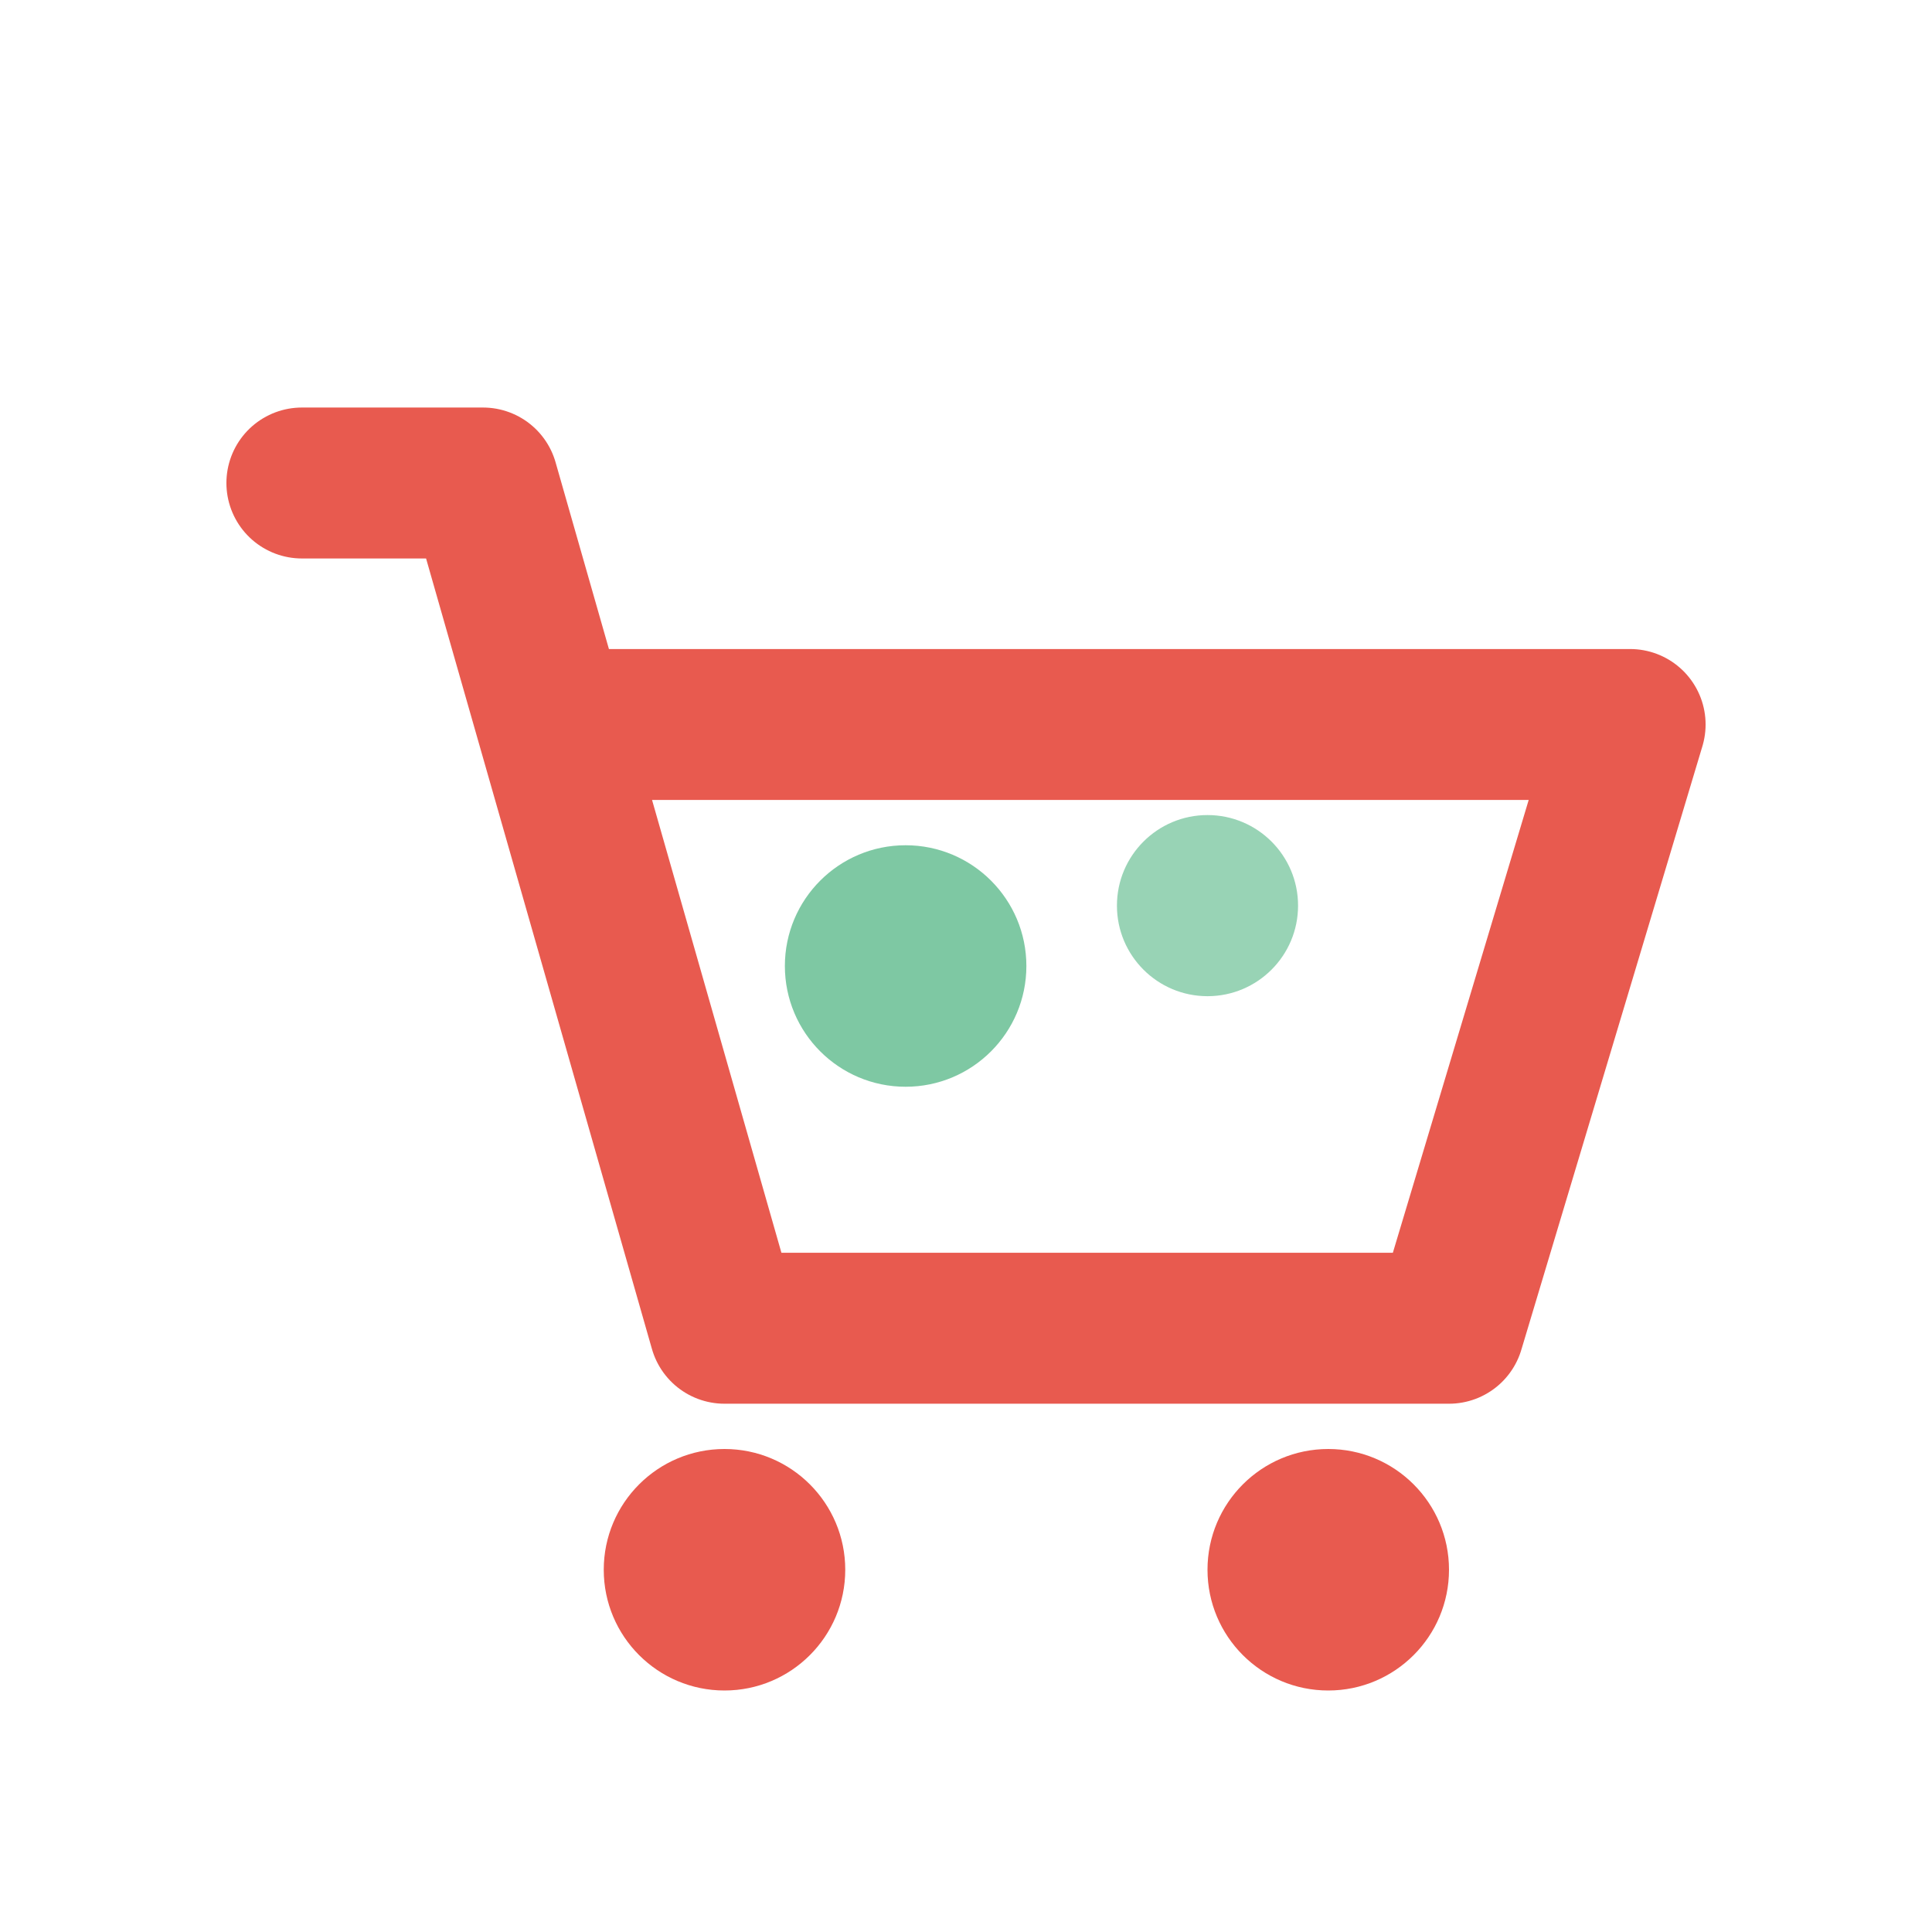
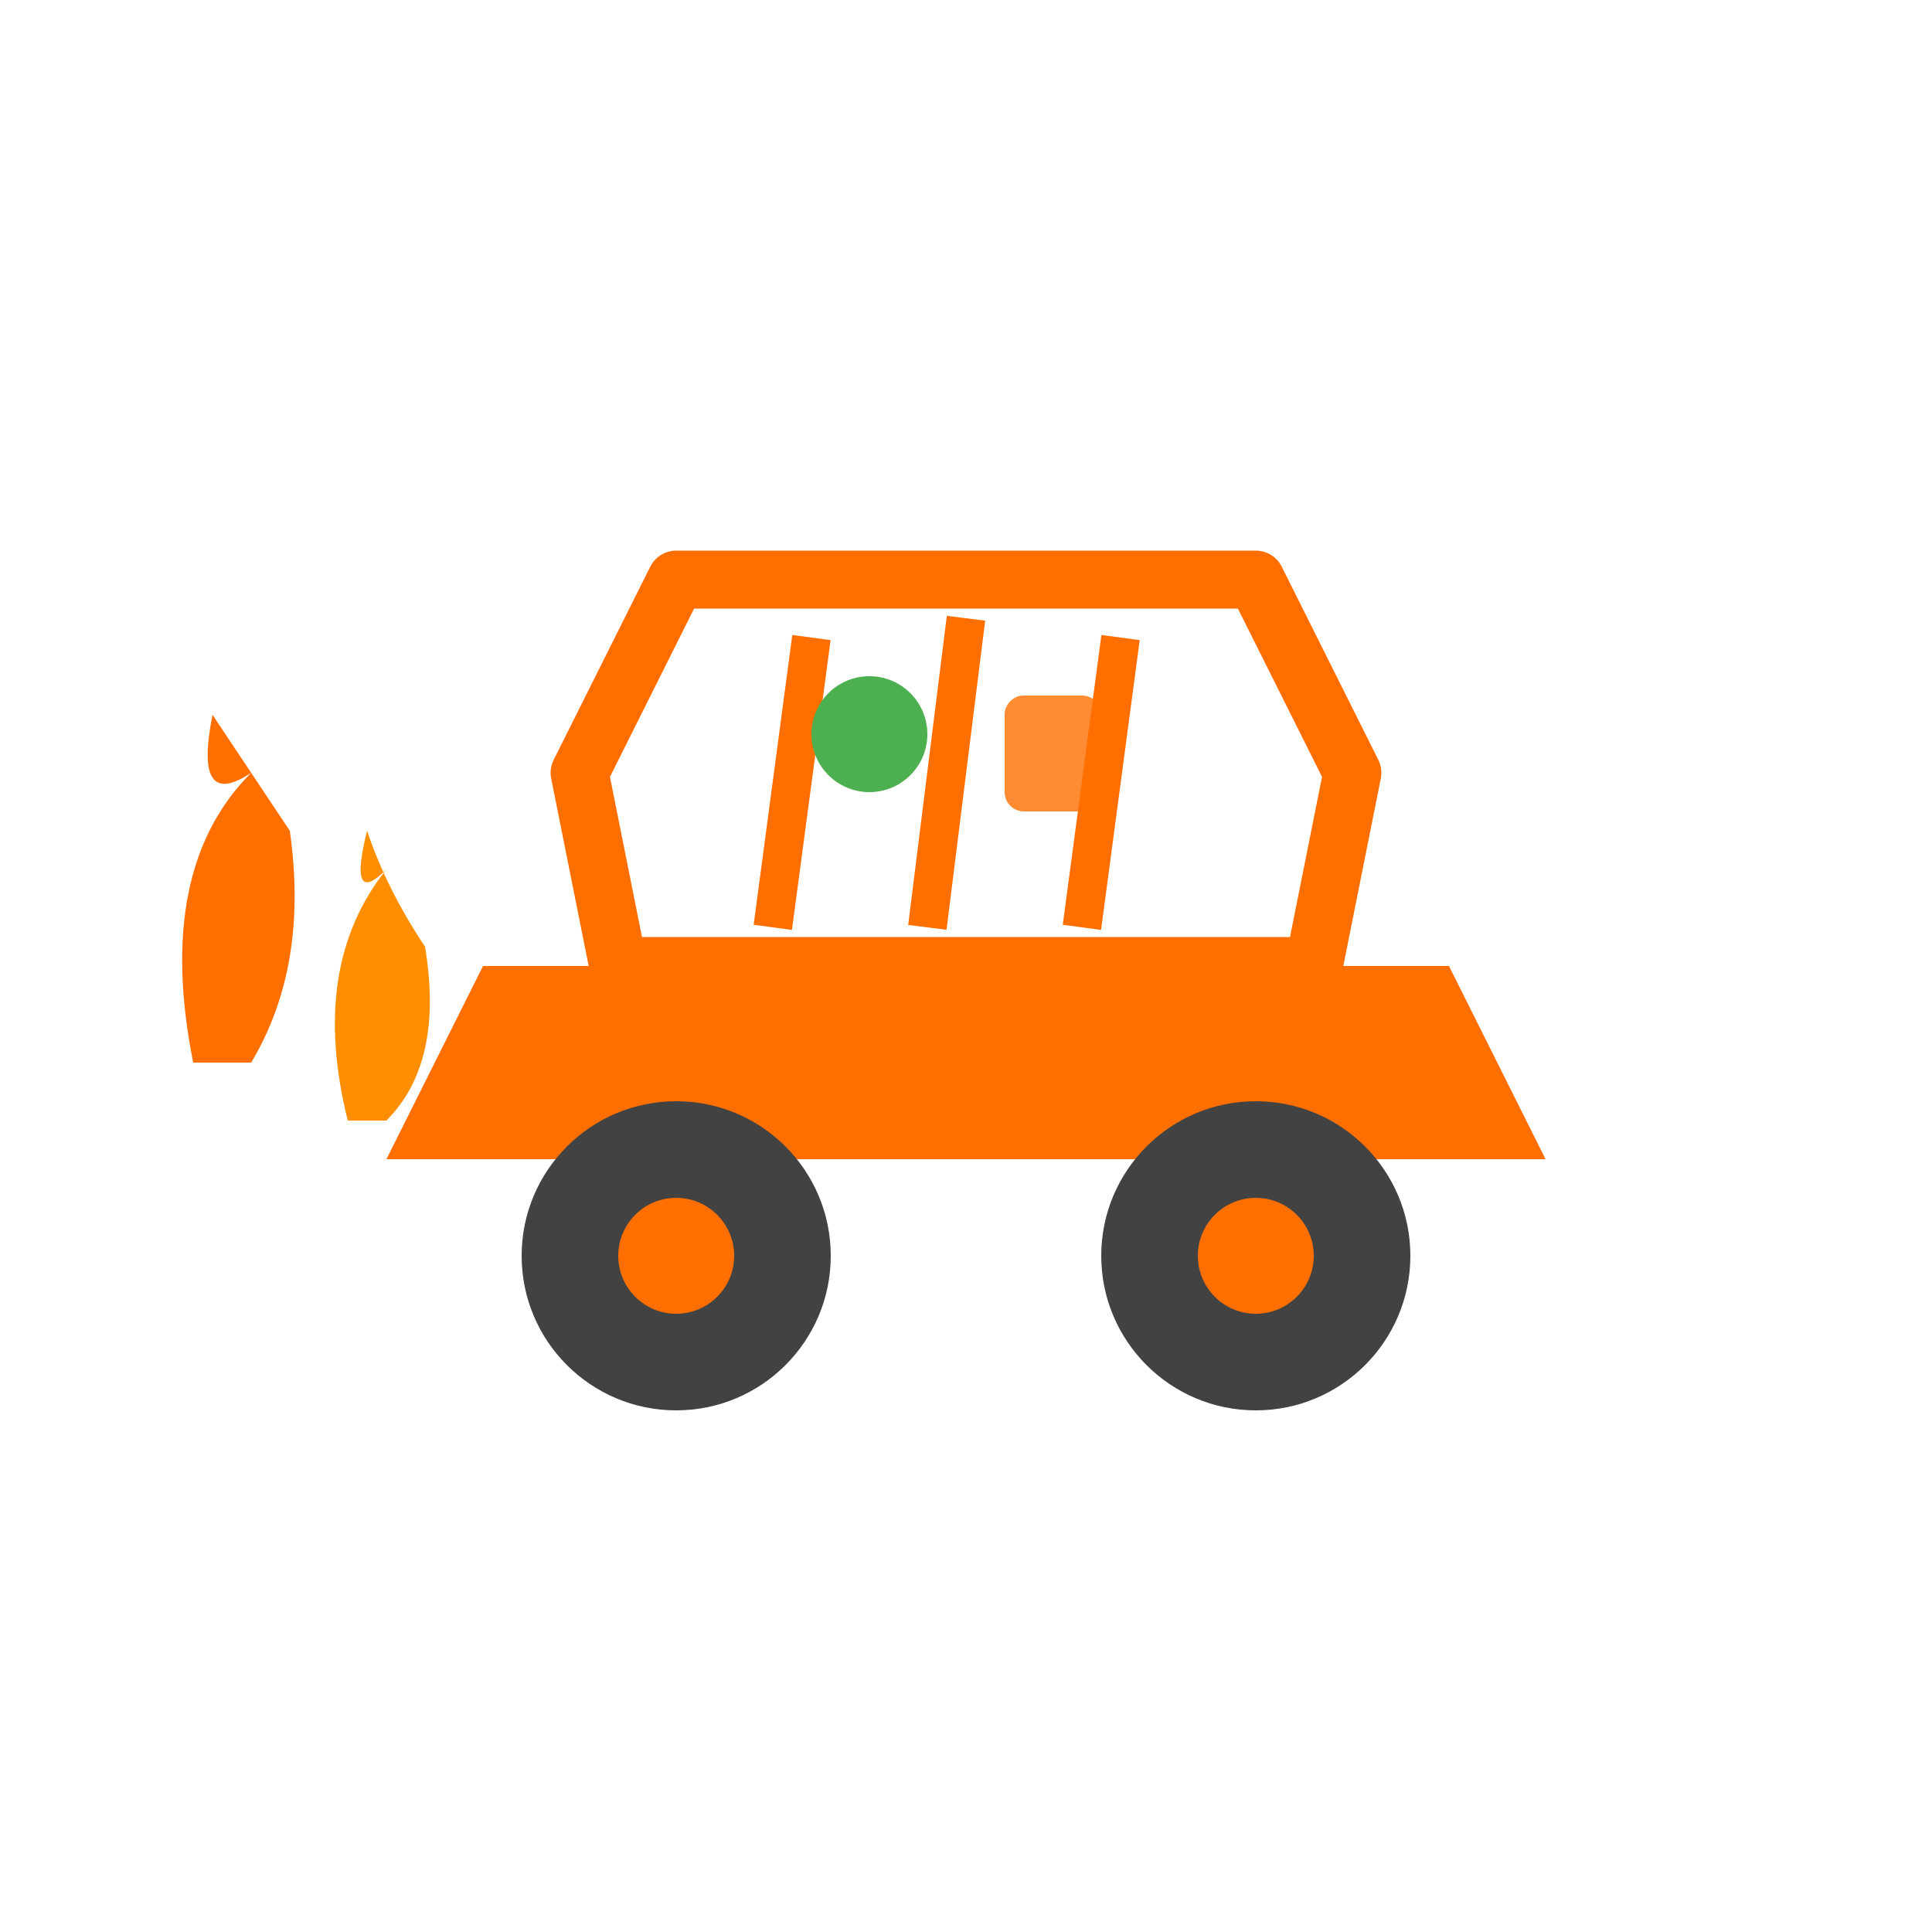
- <svg xmlns="http://www.w3.org/2000/svg" viewBox="0 0 32 32" fill="none">
-   <path d="M5 8h3l4 14h12l3-10H10" stroke="#E85A4F" stroke-width="2.5" stroke-linecap="round" stroke-linejoin="round" fill="none" />
-   <circle cx="12" cy="26" r="2" fill="#E85A4F" />
-   <circle cx="22" cy="26" r="2" fill="#E85A4F" />
-   <circle cx="15" cy="16" r="2" fill="#7EC8A3" />
-   <circle cx="20" cy="15" r="1.5" fill="#7EC8A3" opacity="0.8" />
+ <svg xmlns="http://www.w3.org/2000/svg" viewBox="0 0 100 100" fill="none">
+   <path d="M20 60 L80 60 L75 50 L25 50 Z" fill="#FF6F00" />
+   <path d="M30 40 L35 30 L65 30 L70 40 L68 50 L32 50 Z" stroke="#FF6F00" stroke-width="3" stroke-linecap="round" stroke-linejoin="round" fill="none" />
+   <line x1="42" y1="33" x2="40" y2="48" stroke="#FF6F00" stroke-width="2" />
+   <line x1="50" y1="32" x2="48" y2="48" stroke="#FF6F00" stroke-width="2" />
+   <line x1="58" y1="33" x2="56" y2="48" stroke="#FF6F00" stroke-width="2" />
+   <circle cx="35" cy="65" r="8" fill="#424242" />
+   <circle cx="35" cy="65" r="3" fill="#FF6F00" />
+   <circle cx="65" cy="65" r="8" fill="#424242" />
+   <circle cx="65" cy="65" r="3" fill="#FF6F00" />
+   <path d="M 10 55 Q 8 45 13 40 Q 10 42 11 37 Q 13 40 15 43 Q 16 50 13 55 Z" fill="#FF6F00" />
+   <path d="M 18 58 Q 16 50 20 45 Q 18 47 19 43 Q 20 46 22 49 Q 23 55 20 58 Z" fill="#FF8F00" />
+   <circle cx="45" cy="38" r="3" fill="#4CAF50" />
+   <rect x="52" y="36" width="5" height="6" rx="1" fill="#FF6F00" opacity="0.8" />
</svg>
